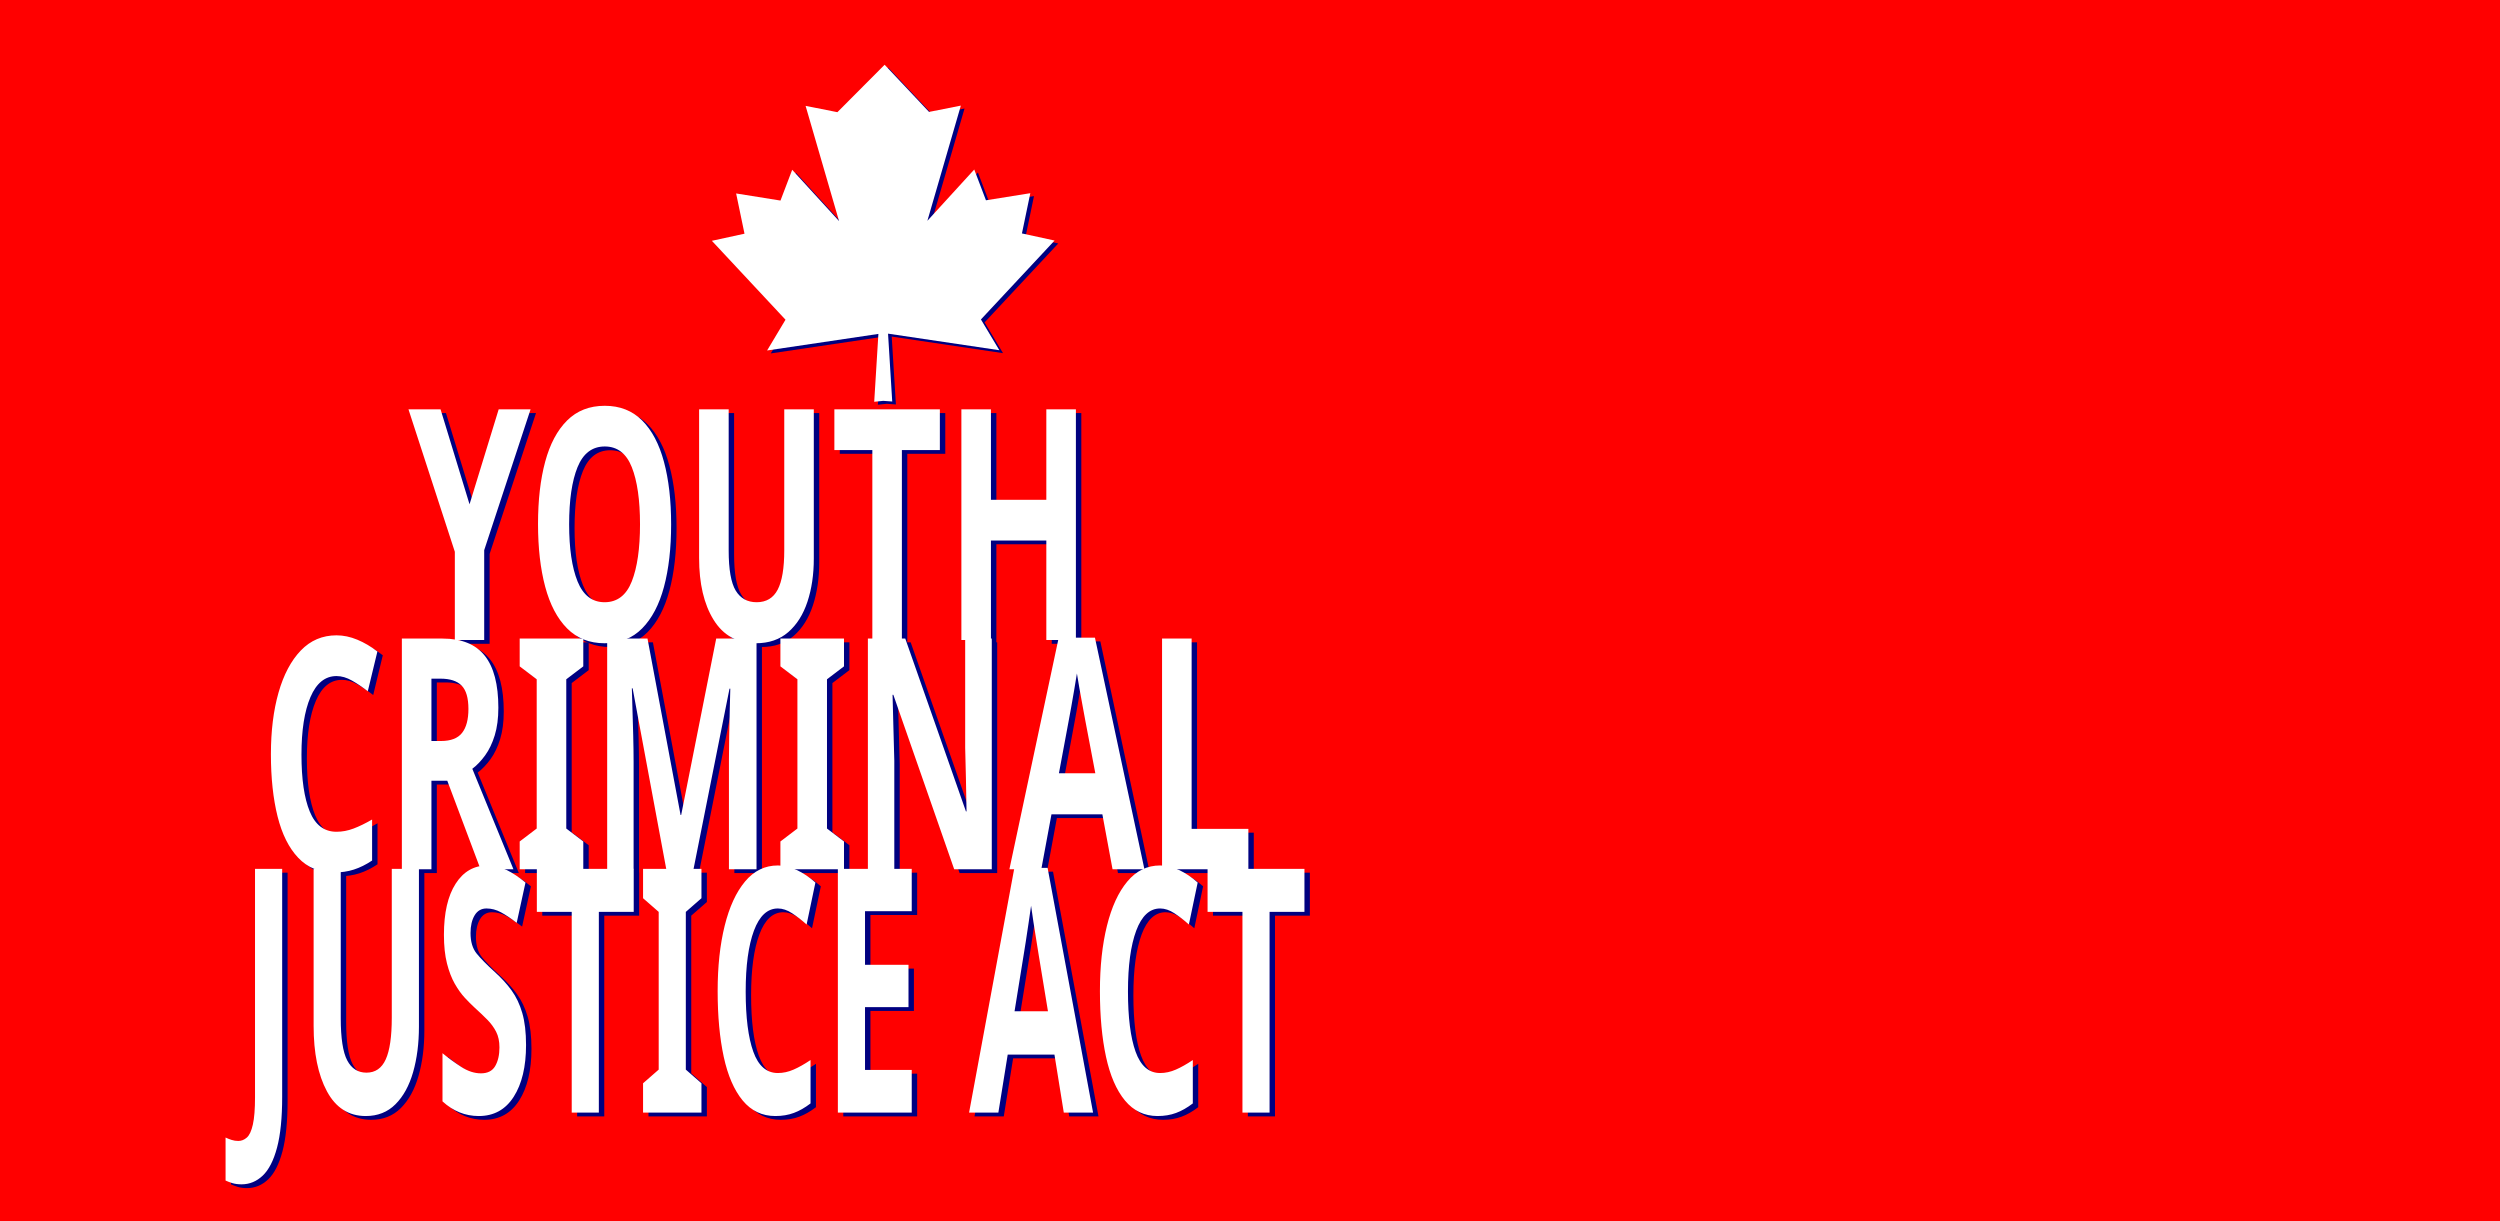
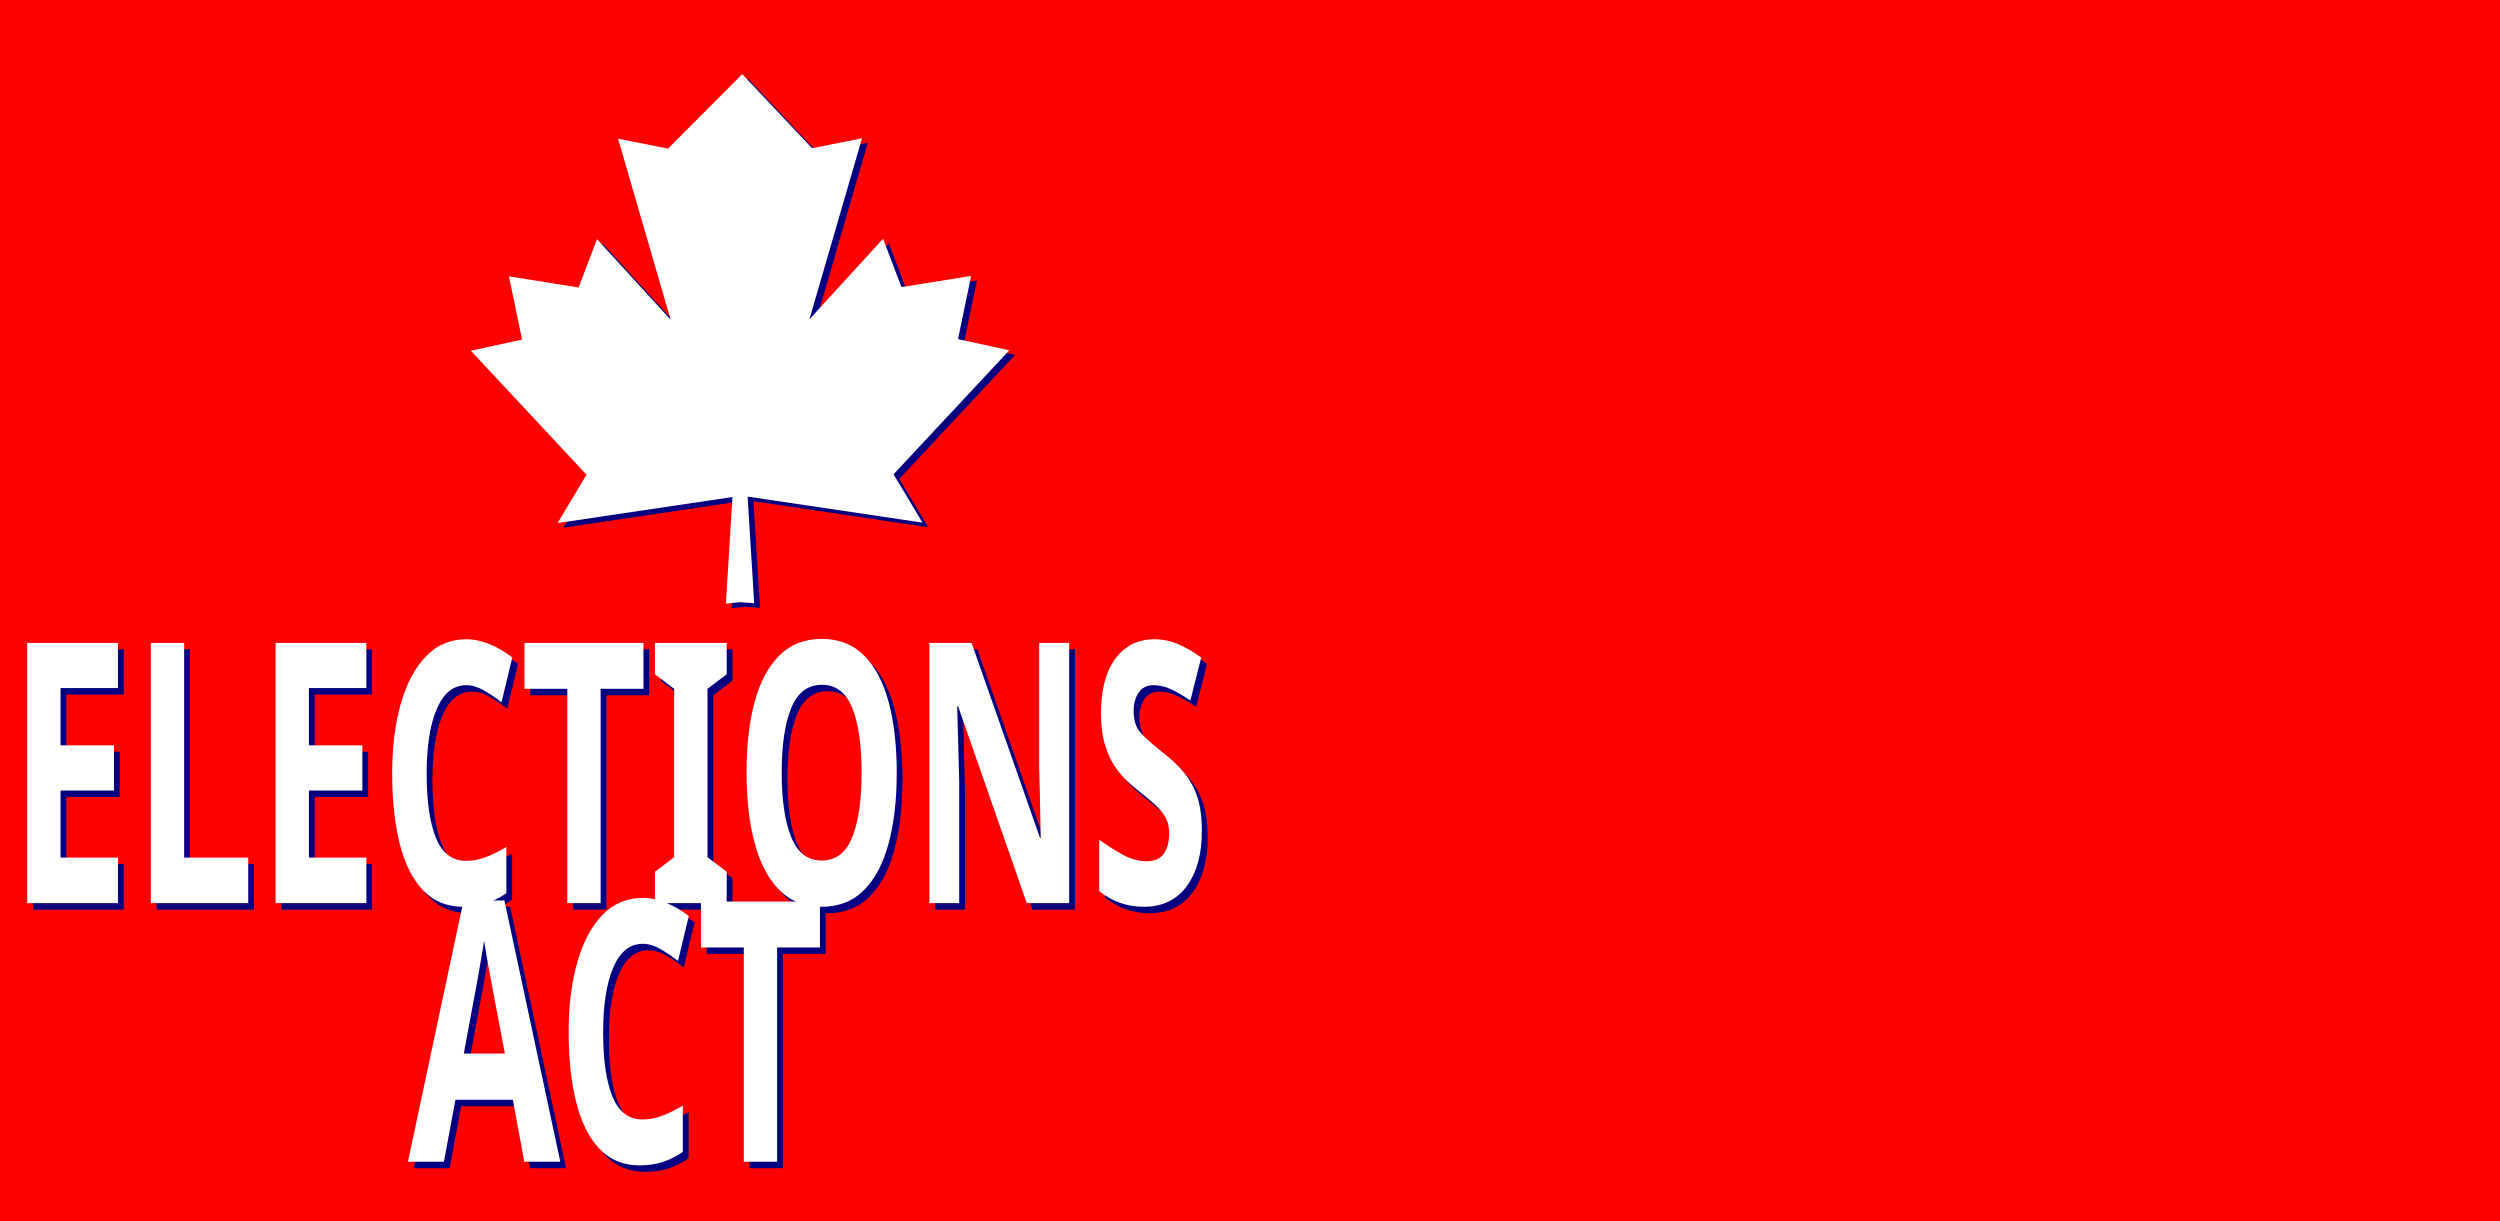
<svg xmlns="http://www.w3.org/2000/svg" width="1024" height="500" viewBox="0 0 1024 500" id="svg2" version="1.1">
  <defs id="defs4">
    <pattern y="0" x="0" height="6" width="6" patternUnits="userSpaceOnUse" id="EMFhbasepattern" />
    <pattern y="0" x="0" height="6" width="6" patternUnits="userSpaceOnUse" id="EMFhbasepattern-8" />
  </defs>
  <g id="layer2">
    <text xml:space="preserve" style="font-style:normal;font-variant:normal;font-weight:600;font-stretch:normal;font-size:116.007px;line-height:125%;font-family:'Adobe Hebrew';-inkscape-font-specification:'Adobe Hebrew, Semi-Bold';text-align:center;letter-spacing:0px;word-spacing:0px;writing-mode:lr-tb;text-anchor:middle;fill:#ffffff;fill-opacity:1;stroke:none;stroke-width:1px;stroke-linecap:butt;stroke-linejoin:miter;stroke-opacity:1" x="-291.542" y="1741.18" id="text5617-7-0-92-1-6-3" transform="scale(0.7475416,1.337718)">
      <tspan y="1741.18" x="-291.542" id="tspan4246-6">IMMIGRATION</tspan>
    </text>
    <rect style="fill:#ff0000;fill-opacity:1;stroke:none;stroke-width:2;stroke-miterlimit:4;stroke-dasharray:none;stroke-opacity:1" id="rect5600-6" width="1688.081" height="1385.021" x="-1358.326" y="1384.632" />
    <rect style="fill:#ff0000;fill-opacity:1;stroke:none;stroke-width:2;stroke-miterlimit:4;stroke-dasharray:none;stroke-opacity:1" id="rect5600" width="1033.464" height="502.164" x="-7.86" y="-0.885" />
  </g>
  <g id="layer1" transform="translate(0,-552.3622)">
    <path style="fill:#ff0000;fill-rule:evenodd;stroke:none;stroke-width:1px;stroke-linecap:butt;stroke-linejoin:miter;stroke-opacity:1" d="m -250.878,898.801 3.571,-61.429 -95,15 15.714,-27.857 -62.857,-71.429 27.857,-6.429 -7.143,-36.429 37.857,6.429 10,-27.857 40,46.429 -28.571,-104.286 27.143,5.714 40.317,-42.935 37.918,42.692 27.143,-5.714 -28.571,104.286 40,-46.429 10,27.857 37.857,-6.429 -7.143,36.429 27.857,6.429 -62.857,71.429 15.714,27.857 -95,-15 3.571,61.429 -7.689,-0.593 z" id="path3338" />
    <flowRoot xml:space="preserve" id="flowRoot5623" style="font-style:normal;font-weight:normal;font-size:40px;line-height:125%;font-family:sans-serif;letter-spacing:0px;word-spacing:0px;fill:#000000;fill-opacity:1;stroke:none;stroke-width:1px;stroke-linecap:butt;stroke-linejoin:miter;stroke-opacity:1">
      <flowRegion id="flowRegion5625">
        <rect id="rect5627" width="238.571" height="102.857" x="57.143" y="319.143" />
      </flowRegion>
      <flowPara id="flowPara5629" />
    </flowRoot>
    <rect style="fill:#0000ff;fill-opacity:1;stroke:none;stroke-width:2;stroke-miterlimit:4;stroke-dasharray:none;stroke-opacity:1" id="rect5631" width="800" height="600" x="-897.143" y="996.648" />
    <g transform="scale(0.7428881,1.346098)" style="font-style:normal;font-variant:normal;font-weight:bold;font-stretch:normal;font-size:180.094px;line-height:125%;font-family:'Adobe Arabic';-inkscape-font-specification:'Adobe Arabic, Bold';text-align:center;letter-spacing:0px;word-spacing:0px;writing-mode:lr-tb;text-anchor:middle;fill:#cccccc;fill-opacity:1;stroke:none;stroke-width:1px;stroke-linecap:butt;stroke-linejoin:miter;stroke-opacity:1" id="text5617" />
    <g transform="matrix(0.9211928,0,0,1.085549,232.132,855.99)" style="font-style:normal;font-variant:normal;font-weight:normal;font-stretch:normal;font-size:177.975px;line-height:125%;font-family:'Adobe Arabic';-inkscape-font-specification:'Adobe Arabic, Normal';text-align:start;letter-spacing:0px;word-spacing:0px;writing-mode:lr-tb;text-anchor:start;fill:#000080;fill-opacity:1;stroke:none;stroke-width:1px;stroke-linecap:butt;stroke-linejoin:miter;stroke-opacity:1" id="text5654">
      <path id="path5793" style="font-style:normal;font-variant:normal;font-weight:normal;font-stretch:normal;font-size:177.975px;line-height:125%;font-family:'Adobe Arabic';-inkscape-font-specification:'Adobe Arabic, Normal';text-align:start;writing-mode:lr-tb;text-anchor:start;fill:#000080" d="m 239.604,868.055 c -1.912,5.127 -4.345,9.559 -6.605,12.253 -2.955,3.302 -6.865,4.171 -16.338,4.171 -5.909,0 -10.776,0 -13.296,-1.477 -2.433,-1.564 -3.128,-4.432 -3.128,-10.428 l 0,-23.377 11.906,0 c 11.384,0 12.34,0.695 14.165,9.994 l 3.911,0 0,-24.941 -3.911,0 c -1.651,8.603 -2.52,9.646 -14.165,9.646 l -11.906,0 0,-28.504 c 0,-3.824 0.261,-4.171 4.519,-4.171 l 9.646,0 c 8.951,0 12.514,0.869 14.426,3.65 1.651,2.781 3.042,5.736 4.258,11.037 l 3.998,-0.521 c -0.521,-7.126 -1.043,-15.555 -1.217,-18.858 l -58.92,0 0,3.824 c 10.081,0.869 11.21,1.217 11.21,12.862 l 0,49.795 c 0,10.428 -1.13,11.645 -12.862,12.514 l 0,3.65 63.786,0 c 1.13,-4.084 3.65,-15.816 4.519,-20.596 l -3.997,-0.521 z m -159.987,-61.527 0,3.911 c 9.994,0.782 11.123,1.304 11.123,12.253 l 0,50.403 c 0,10.863 -1.13,11.645 -12.253,12.427 l 0,3.65 32.328,0 c 16.077,0 29.373,-3.302 39.367,-10.515 10.168,-7.474 16.338,-18.858 16.338,-33.892 0,-11.906 -4.693,-21.204 -11.123,-27.374 -8.082,-7.474 -20.77,-10.863 -37.368,-10.863 l -38.411,0 z m 23.29,13.557 c 0,-4.953 0.435,-6.518 1.651,-7.387 1.39,-0.869 4.606,-1.738 10.428,-1.738 9.299,0 17.12,1.912 23.116,5.909 9.559,5.996 14.686,16.772 14.686,29.894 0,19.987 -11.645,37.629 -35.891,37.629 -9.559,0 -13.991,-2.346 -13.991,-12.427 l 0,-51.881 z M 25.651,804.617 c -28.243,0 -45.537,21.03 -45.537,44.059 0,24.506 19.466,42.495 43.886,42.495 24.68,0 45.276,-16.946 45.276,-44.407 0,-25.462 -20.683,-42.148 -43.538,-42.148 l -0.087,0 z m -2.694,4.78 c 17.12,0 31.893,14.078 31.893,40.757 0,24.593 -13.383,36.238 -27.982,36.238 -18.684,0 -32.501,-17.641 -32.501,-41.018 0,-24.072 13.904,-35.977 28.504,-35.977 l 0.087,0 z m -56.486,56.486 c -6.865,13.122 -14.252,20.335 -27.722,20.335 -20.422,0 -35.108,-15.99 -35.108,-39.975 0,-18.945 11.819,-36.846 33.979,-36.846 14.165,0 22.855,5.562 26.418,19.64 l 3.911,-0.869 c -0.782,-7.213 -1.738,-12.688 -2.781,-19.901 -3.65,-0.608 -13.035,-3.65 -24.159,-3.65 -30.155,0 -51.794,17.554 -51.794,44.32 0,20.074 14.947,42.234 48.491,42.234 9.646,0 21.117,-2.781 24.941,-3.65 2.259,-4.084 5.822,-14.078 7.56,-20.161 l -3.737,-1.477 z M 320.169,760.135 c -2.127,8.287 -4.042,13.303 -6.028,16.683 -2.482,4.253 -6.382,5.343 -10.921,5.343 -3.333,0 -6.099,-0.109 -8.084,-1.199 -2.198,-1.418 -2.553,-4.144 -2.553,-11.668 l 0,-62.263 c 0,-13.63 0.993,-14.612 9.148,-15.702 l 0,-5.67 -32.55,0 0,5.67 c 8.226,1.09 9.361,2.072 9.361,15.702 l 0,60.737 c 0,13.848 -1.135,14.721 -10.566,15.92 l 0,5.67 51.981,0 c 0.78,-4.471 3.049,-20.5 3.9,-27.479 l -3.688,-1.745 z m -56.874,29.223 0,-5.67 c -6.808,-1.309 -8.226,-3.489 -11.772,-17.556 -6.95,-27.261 -13.545,-55.066 -20.353,-82.872 l -5.46,2.072 -21.771,81.346 c -3.617,13.739 -4.751,15.702 -11.985,17.011 l -0.142,5.67 23.757,0 0,-5.67 c -7.73,-1.527 -7.943,-3.816 -6.382,-11.122 1.206,-6.434 2.695,-12.322 3.9,-17.556 l 20.566,0 c 1.773,6.87 3.404,13.739 4.468,18.428 1.56,6.761 1.135,8.614 -5.177,10.25 l 0,5.67 30.352,0 z m -31.628,-42.854 -16.736,0 c 2.695,-11.34 5.531,-22.899 8.51,-34.348 l 0.284,0 7.943,34.348 z m -39.004,-60.846 -25.813,0 0,5.67 c 7.801,0.654 9.999,3.489 10.495,10.686 0.213,4.58 0.851,11.886 0.851,26.061 l 0,27.915 -0.284,0 -41.627,-70.332 -19.644,0 0,5.67 c 4.397,0.654 6.808,1.745 8.794,5.561 2.057,3.816 2.269,6.652 2.269,17.011 l 0,33.258 c 0,14.066 -0.638,20.718 -1.064,26.17 -0.425,6.979 -2.978,9.487 -8.794,10.359 l 0,5.67 25.955,0 0,-5.67 c -7.872,-0.654 -9.715,-3.707 -10.212,-11.013 -0.355,-4.798 -0.851,-11.449 -0.851,-25.516 l 0.071,-36.093 0.213,0 45.244,80.037 4.964,0 0,-63.027 c 0,-14.176 0.638,-21.481 1.064,-26.388 0.496,-7.742 2.766,-9.814 8.368,-10.359 l 0,-5.67 z m -82.12,103.699 0,-5.67 c -7.943,-1.199 -8.864,-2.072 -8.864,-15.811 l 0,-60.846 c 0,-13.63 0.922,-14.612 8.864,-15.702 l 0,-5.67 -31.912,0 0,5.67 c 7.943,1.09 9.006,2.072 9.006,15.702 l 0,60.846 c 0,13.739 -1.064,14.612 -9.006,15.811 l 0,5.67 31.912,0 z m -38.933,0 0,-5.67 c -8.51,-1.309 -8.864,-2.726 -9.077,-17.556 l -1.064,-58.556 c -0.213,-13.521 0.213,-14.939 8.794,-16.247 l 0,-5.67 -21.204,0 -21.275,70.223 -20.849,-70.223 -21.913,0 0,5.67 c 9.219,1.309 9.999,3.707 9.077,21.918 l -1.631,30.532 c -0.851,17.338 -1.631,25.407 -2.269,30.532 -0.709,5.561 -2.766,8.505 -8.794,9.378 l 0,5.67 25.742,0 0,-5.67 c -7.162,-0.981 -9.077,-2.399 -9.645,-9.378 -0.355,-5.125 -0.496,-12.54 -0.071,-25.734 l 1.418,-41.763 0.425,0 21.984,81.564 2.837,0 23.828,-82.872 0.567,0 0.142,60.628 c 0.142,14.83 -0.496,16.247 -8.439,17.556 l 0,5.67 31.416,0 z m -96.374,0 0,-5.67 c -7.943,-1.199 -8.864,-2.072 -8.864,-15.811 l 0,-60.846 c 0,-13.63 0.922,-14.612 8.864,-15.702 l 0,-5.67 -31.912,0 0,5.67 c 7.943,1.09 9.006,2.072 9.006,15.702 l 0,60.846 c 0,13.739 -1.064,14.612 -9.006,15.811 l 0,5.67 31.912,0 z m -36.096,-3.926 c -2.482,-1.309 -4.113,-2.944 -6.311,-6.543 -2.057,-3.38 -4.397,-8.614 -8.155,-17.447 -3.191,-7.306 -7.092,-17.883 -8.652,-22.572 7.021,-4.144 13.19,-11.777 13.19,-25.952 0,-9.814 -2.908,-16.902 -7.021,-21.263 -4.326,-4.471 -9.715,-5.997 -19.289,-5.997 l -29.43,0 0,5.67 c 7.73,0.981 8.794,2.835 8.794,15.593 l 0,60.955 c 0,13.085 -1.347,14.503 -9.219,15.811 l 0,5.67 31.983,0 0,-5.67 c -8.013,-1.309 -9.077,-2.726 -9.077,-15.811 l 0,-23.008 2.057,0 c 3.404,0 5.39,1.963 7.162,6.652 3.12,8.505 5.886,17.011 8.652,23.553 4.255,10.032 8.368,14.612 21.842,15.593 1.206,0 2.34,0.109 2.837,0.109 l 0.638,-5.343 z m -43.188,-46.888 0,-38.928 c 0,-3.162 0.213,-4.907 0.922,-5.888 0.78,-0.981 2.198,-1.745 4.964,-1.745 6.028,0 12.552,6.215 12.552,23.226 0,8.069 -1.489,14.285 -5.106,19.082 -2.34,3.162 -6.099,4.253 -10.708,4.253 l -2.624,0 z m -32.267,20.5 c -5.531,16.683 -12.339,25.08 -21.487,25.08 -15.034,0 -25.884,-19.191 -25.884,-48.633 0,-23.335 8.581,-45.035 24.679,-45.035 8.439,0 17.232,5.561 20.566,24.862 l 3.9,-0.981 c -0.638,-10.577 -1.56,-17.883 -2.482,-26.606 -2.766,-0.981 -10.921,-4.471 -19.927,-4.471 -25.742,0 -42.833,22.572 -42.833,55.394 0,25.407 12.268,53.213 40.847,53.213 7.233,0 17.516,-3.489 20.282,-4.362 1.773,-5.452 4.61,-17.992 6.099,-25.952 l -3.759,-2.508 z m 186.639,-90.064 2.911,-40.954 -77.442,10 12.81,-18.572 -51.24,-47.621 22.708,-4.286 -5.823,-24.287 30.86,4.286 8.152,-18.572 32.607,30.953 -23.291,-69.526 22.126,3.81 32.865,-28.625 30.909,28.462 22.126,-3.81 -23.291,69.526 32.607,-30.953 8.152,18.572 30.86,-4.286 -5.823,24.287 22.708,4.286 -51.24,47.621 12.81,18.572 -77.442,-10 2.911,40.954 -6.267,-0.395 z" />
    </g>
    <text xml:space="preserve" style="font-style:normal;font-variant:normal;font-weight:600;font-stretch:normal;font-size:116.008px;line-height:125%;font-family:'Adobe Hebrew';-inkscape-font-specification:'Adobe Hebrew, Semi-Bold';text-align:center;letter-spacing:0px;word-spacing:0px;writing-mode:lr-tb;text-anchor:middle;fill:#ffffff;fill-opacity:1;stroke:none;stroke-width:1px;stroke-linecap:butt;stroke-linejoin:miter;stroke-opacity:1" x="-454.325" y="853.064" id="text5617-7" transform="scale(0.7475416,1.337718)">
      <tspan id="tspan5619-9" x="-454.325" y="853.064" style="font-style:normal;font-variant:normal;font-weight:600;font-stretch:normal;font-size:116.008px;line-height:125%;font-family:'Adobe Hebrew';-inkscape-font-specification:'Adobe Hebrew, Semi-Bold';text-align:center;writing-mode:lr-tb;text-anchor:middle;fill:#ffffff">CRIMINAL</tspan>
      <tspan x="-454.325" y="998.073" style="font-style:normal;font-variant:normal;font-weight:600;font-stretch:normal;font-size:116.008px;line-height:125%;font-family:'Adobe Hebrew';-inkscape-font-specification:'Adobe Hebrew, Semi-Bold';text-align:center;writing-mode:lr-tb;text-anchor:middle;fill:#ffffff" id="tspan5621-0" />
    </text>
    <text xml:space="preserve" style="font-style:normal;font-variant:normal;font-weight:normal;font-stretch:normal;font-size:114.492px;line-height:125%;font-family:'Adobe Hebrew';-inkscape-font-specification:'Adobe Hebrew, Normal';text-align:start;letter-spacing:0px;word-spacing:0px;writing-mode:lr-tb;text-anchor:start;fill:#000000;fill-opacity:1;stroke:none;stroke-width:1px;stroke-linecap:butt;stroke-linejoin:miter;stroke-opacity:1" x="-603.011" y="975.775" id="text5654-2" transform="scale(0.7761947,1.288336)">
      <tspan id="tspan5656-7" x="-603.011" y="975.775" style="font-style:normal;font-variant:normal;font-weight:600;font-stretch:normal;font-size:114.492px;line-height:125%;font-family:'Adobe Hebrew';-inkscape-font-specification:'Adobe Hebrew, Semi-Bold';text-align:start;writing-mode:lr-tb;text-anchor:start;fill:#ffffff">CODE</tspan>
    </text>
    <g transform="scale(0.7428881,1.346098)" style="font-style:normal;font-variant:normal;font-weight:bold;font-stretch:normal;font-size:180.094px;line-height:125%;font-family:'Adobe Arabic';-inkscape-font-specification:'Adobe Arabic, Bold';text-align:center;letter-spacing:0px;word-spacing:0px;writing-mode:lr-tb;text-anchor:middle;fill:#ffffff;fill-opacity:1;stroke:none;stroke-width:1px;stroke-linecap:butt;stroke-linejoin:miter;stroke-opacity:1" id="text5617-3" />
    <path style="font-style:normal;font-variant:normal;font-weight:normal;font-stretch:normal;font-size:177.975px;line-height:125%;font-family:'Adobe Arabic';-inkscape-font-specification:'Adobe Arabic, Normal';text-align:start;letter-spacing:0px;word-spacing:0px;writing-mode:lr-tb;text-anchor:start;fill:#ffffff;fill-opacity:1;stroke:none;stroke-width:1px;stroke-linecap:butt;stroke-linejoin:miter;stroke-opacity:1" d="m -182.205,1499.089 c -1.761,5.566 -4.003,10.377 -6.084,13.301 -2.722,3.585 -6.324,4.528 -15.05,4.528 -5.444,0 -9.927,0 -12.248,-1.604 -2.241,-1.698 -2.882,-4.811 -2.882,-11.32 l 0,-25.377 10.967,0 c 10.487,0 11.368,0.755 13.049,10.849 l 3.602,0 0,-27.075 -3.602,0 c -1.521,9.339 -2.322,10.471 -13.049,10.471 l -10.967,0 0,-30.942 c 0,-4.151 0.24,-4.528 4.163,-4.528 l 8.886,0 c 8.246,0 11.528,0.943 13.289,3.962 1.521,3.019 2.802,6.226 3.923,11.981 l 3.682,-0.566 c -0.48,-7.736 -0.961,-16.886 -1.121,-20.471 l -54.276,0 0,4.151 c 9.286,0.943 10.327,1.321 10.327,13.962 l 0,54.055 c 0,11.32 -1.041,12.641 -11.848,13.585 l 0,3.962 58.759,0 c 1.041,-4.434 3.362,-17.169 4.163,-22.358 l -3.682,-0.566 z" id="path4182" />
    <path style="font-style:normal;font-variant:normal;font-weight:normal;font-stretch:normal;font-size:177.975px;line-height:125%;font-family:'Adobe Arabic';-inkscape-font-specification:'Adobe Arabic, Normal';text-align:start;letter-spacing:0px;word-spacing:0px;writing-mode:lr-tb;text-anchor:start;fill:#ffffff;fill-opacity:1;stroke:none;stroke-width:1px;stroke-linecap:butt;stroke-linejoin:miter;stroke-opacity:1" d="m -329.584,1432.299 0,4.245 c 9.206,0.849 10.247,1.415 10.247,13.302 l 0,54.715 c 0,11.792 -1.041,12.641 -11.288,13.49 l 0,3.962 29.78,0 c 14.81,0 27.058,-3.585 36.264,-11.415 9.366,-8.113 15.05,-20.471 15.05,-36.791 0,-12.924 -4.323,-23.018 -10.247,-29.716 -7.445,-8.113 -19.133,-11.792 -34.423,-11.792 l -35.384,0 z" id="path4180" />
    <path style="font-style:normal;font-variant:normal;font-weight:normal;font-stretch:normal;font-size:177.975px;line-height:125%;font-family:'Adobe Arabic';-inkscape-font-specification:'Adobe Arabic, Normal';text-align:start;letter-spacing:0px;word-spacing:0px;writing-mode:lr-tb;text-anchor:start;fill:#ffffff;fill-opacity:1;stroke:none;stroke-width:1px;stroke-linecap:butt;stroke-linejoin:miter;stroke-opacity:1" d="m -308.129,1447.015 c 0,-5.377 0.4,-7.075 1.521,-8.019 1.281,-0.943 4.243,-1.887 9.606,-1.887 8.566,0 15.771,2.075 21.294,6.415 8.806,6.509 13.529,18.207 13.529,32.452 0,21.697 -10.727,40.848 -33.062,40.848 -8.806,0 -12.889,-2.547 -12.889,-13.49 l 0,-56.319 z" id="path4178" />
    <path style="font-style:normal;font-variant:normal;font-weight:normal;font-stretch:normal;font-size:177.975px;line-height:125%;font-family:'Adobe Arabic';-inkscape-font-specification:'Adobe Arabic, Normal';text-align:start;letter-spacing:0px;word-spacing:0px;writing-mode:lr-tb;text-anchor:start;fill:#ffffff;fill-opacity:1;stroke:none;stroke-width:1px;stroke-linecap:butt;stroke-linejoin:miter;stroke-opacity:1" d="m -379.297,1430.223 c -26.017,0 -41.948,22.829 -41.948,47.829 0,26.603 17.932,46.13 40.427,46.13 22.735,0 41.708,-18.396 41.708,-48.206 0,-27.641 -19.053,-45.753 -40.107,-45.753 l -0.08,0 z" id="path4176" />
    <path style="font-style:normal;font-variant:normal;font-weight:normal;font-stretch:normal;font-size:177.975px;line-height:125%;font-family:'Adobe Arabic';-inkscape-font-specification:'Adobe Arabic, Normal';text-align:start;letter-spacing:0px;word-spacing:0px;writing-mode:lr-tb;text-anchor:start;fill:#ffffff;fill-opacity:1;stroke:none;stroke-width:1px;stroke-linecap:butt;stroke-linejoin:miter;stroke-opacity:1" d="m -381.779,1435.412 c 15.771,0 29.38,15.283 29.38,44.244 0,26.697 -12.328,39.338 -25.777,39.338 -17.212,0 -29.94,-19.15 -29.94,-44.527 0,-26.131 12.809,-39.055 26.258,-39.055 l 0.08,0 z" id="path4174" />
    <path style="font-style:normal;font-variant:normal;font-weight:normal;font-stretch:normal;font-size:177.975px;line-height:125%;font-family:'Adobe Arabic';-inkscape-font-specification:'Adobe Arabic, Normal';text-align:start;letter-spacing:0px;word-spacing:0px;writing-mode:lr-tb;text-anchor:start;fill:#ffffff;fill-opacity:1;stroke:none;stroke-width:1px;stroke-linecap:butt;stroke-linejoin:miter;stroke-opacity:1" d="m -433.813,1496.73 c -6.324,14.245 -13.129,22.075 -25.537,22.075 -18.813,0 -32.342,-17.358 -32.342,-43.395 0,-20.565 10.887,-39.999 31.301,-39.999 13.049,0 21.054,6.037 24.336,21.32 l 3.602,-0.943 c -0.72,-7.83 -1.601,-13.773 -2.562,-21.603 -3.362,-0.66 -12.008,-3.962 -22.255,-3.962 -27.779,0 -47.712,19.056 -47.712,48.112 0,21.792 13.769,45.847 44.67,45.847 8.886,0 19.453,-3.019 22.975,-3.962 2.081,-4.434 5.364,-15.283 6.965,-21.886 l -3.442,-1.604 z" id="path4172" />
    <path style="font-style:normal;font-variant:normal;font-weight:normal;font-stretch:normal;font-size:177.975px;line-height:125%;font-family:'Adobe Arabic';-inkscape-font-specification:'Adobe Arabic, Normal';text-align:start;letter-spacing:0px;word-spacing:0px;writing-mode:lr-tb;text-anchor:start;fill:#ffffff;fill-opacity:1;stroke:none;stroke-width:1px;stroke-linecap:butt;stroke-linejoin:miter;stroke-opacity:1" d="m -107.989,1381.936 c -1.96,8.996 -3.724,14.441 -5.553,18.111 -2.286,4.616 -5.879,5.8 -10.06,5.8 -3.07,0 -5.618,-0.118 -7.447,-1.302 -2.025,-1.539 -2.352,-4.498 -2.352,-12.666 l 0,-67.59 c 0,-14.796 0.915,-15.862 8.427,-17.045 l 0,-6.155 -29.985,0 0,6.155 c 7.578,1.184 8.623,2.249 8.623,17.045 l 0,65.933 c 0,15.033 -1.045,15.98 -9.734,17.282 l 0,6.155 47.885,0 c 0.719,-4.853 2.809,-22.254 3.593,-29.829 l -3.397,-1.894 z" id="path4170" />
    <path style="font-style:normal;font-variant:normal;font-weight:normal;font-stretch:normal;font-size:177.975px;line-height:125%;font-family:'Adobe Arabic';-inkscape-font-specification:'Adobe Arabic, Normal';text-align:start;letter-spacing:0px;word-spacing:0px;writing-mode:lr-tb;text-anchor:start;fill:#ffffff;fill-opacity:1;stroke:none;stroke-width:1px;stroke-linecap:butt;stroke-linejoin:miter;stroke-opacity:1" d="m -160.381,1413.659 0,-6.155 c -6.271,-1.42 -7.578,-3.788 -10.844,-19.058 -6.402,-29.593 -12.477,-59.777 -18.749,-89.962 l -5.03,2.249 -20.055,88.305 c -3.332,14.915 -4.377,17.045 -11.04,18.466 l -0.131,6.155 21.884,0 0,-6.155 c -7.121,-1.657 -7.317,-4.143 -5.879,-12.074 1.111,-6.984 2.482,-13.376 3.593,-19.058 l 18.945,0 c 1.633,7.457 3.136,14.915 4.116,20.005 1.437,7.339 1.045,9.351 -4.769,11.127 l 0,6.155 27.96,0 z" id="path4168" />
    <path style="font-style:normal;font-variant:normal;font-weight:normal;font-stretch:normal;font-size:177.975px;line-height:125%;font-family:'Adobe Arabic';-inkscape-font-specification:'Adobe Arabic, Normal';text-align:start;letter-spacing:0px;word-spacing:0px;writing-mode:lr-tb;text-anchor:start;fill:#ffffff;fill-opacity:1;stroke:none;stroke-width:1px;stroke-linecap:butt;stroke-linejoin:miter;stroke-opacity:1" d="m -189.517,1367.139 -15.417,0 c 2.482,-12.31 5.096,-24.858 7.839,-37.287 l 0.261,0 7.317,37.287 z" id="path4166" />
    <path style="font-style:normal;font-variant:normal;font-weight:normal;font-stretch:normal;font-size:177.975px;line-height:125%;font-family:'Adobe Arabic';-inkscape-font-specification:'Adobe Arabic, Normal';text-align:start;letter-spacing:0px;word-spacing:0px;writing-mode:lr-tb;text-anchor:start;fill:#ffffff;fill-opacity:1;stroke:none;stroke-width:1px;stroke-linecap:butt;stroke-linejoin:miter;stroke-opacity:1" d="m -225.447,1301.088 -23.779,0 0,6.155 c 7.186,0.71 9.211,3.788 9.668,11.6 0.196,4.972 0.784,12.902 0.784,28.291 l 0,30.303 -0.261,0 -38.347,-76.349 -18.096,0 0,6.155 c 4.05,0.71 6.271,1.894 8.101,6.037 1.894,4.143 2.09,7.221 2.09,18.466 l 0,36.103 c 0,15.27 -0.588,22.49 -0.98,28.409 -0.392,7.576 -2.744,10.298 -8.101,11.245 l 0,6.155 23.91,0 0,-6.155 c -7.251,-0.71 -8.95,-4.025 -9.407,-11.955 -0.327,-5.208 -0.784,-12.429 -0.784,-27.699 l 0.065,-39.181 0.196,0 41.679,86.884 4.573,0 0,-68.418 c 0,-15.388 0.588,-23.319 0.98,-28.646 0.457,-8.404 2.548,-10.653 7.709,-11.245 l 0,-6.155 z" id="path4164" />
    <path style="font-style:normal;font-variant:normal;font-weight:normal;font-stretch:normal;font-size:177.975px;line-height:125%;font-family:'Adobe Arabic';-inkscape-font-specification:'Adobe Arabic, Normal';text-align:start;letter-spacing:0px;word-spacing:0px;writing-mode:lr-tb;text-anchor:start;fill:#ffffff;fill-opacity:1;stroke:none;stroke-width:1px;stroke-linecap:butt;stroke-linejoin:miter;stroke-opacity:1" d="m -301.095,1413.659 0,-6.155 c -7.317,-1.302 -8.166,-2.249 -8.166,-17.164 l 0,-66.051 c 0,-14.796 0.849,-15.862 8.166,-17.045 l 0,-6.155 -29.397,0 0,6.155 c 7.317,1.184 8.297,2.249 8.297,17.045 l 0,66.051 c 0,14.915 -0.98,15.862 -8.297,17.164 l 0,6.155 29.397,0 z" id="path4162" />
    <path style="font-style:normal;font-variant:normal;font-weight:normal;font-stretch:normal;font-size:177.975px;line-height:125%;font-family:'Adobe Arabic';-inkscape-font-specification:'Adobe Arabic, Normal';text-align:start;letter-spacing:0px;word-spacing:0px;writing-mode:lr-tb;text-anchor:start;fill:#ffffff;fill-opacity:1;stroke:none;stroke-width:1px;stroke-linecap:butt;stroke-linejoin:miter;stroke-opacity:1" d="m -336.959,1413.659 0,-6.155 c -7.839,-1.42 -8.166,-2.959 -8.362,-19.058 l -0.98,-63.565 c -0.196,-14.678 0.196,-16.217 8.101,-17.637 l 0,-6.155 -19.533,0 -19.598,76.231 -19.206,-76.231 -20.186,0 0,6.155 c 8.492,1.42 9.211,4.025 8.362,23.793 l -1.503,33.144 c -0.784,18.821 -1.503,27.58 -2.09,33.144 -0.653,6.037 -2.548,9.233 -8.101,10.18 l 0,6.155 23.714,0 0,-6.155 c -6.598,-1.065 -8.362,-2.604 -8.884,-10.18 -0.327,-5.563 -0.457,-13.613 -0.065,-27.936 l 1.307,-45.336 0.392,0 20.251,88.541 2.613,0 21.95,-89.962 0.523,0 0.131,65.814 c 0.131,16.098 -0.457,17.637 -7.774,19.058 l 0,6.155 28.94,0 z" id="path4160" />
    <path style="font-style:normal;font-variant:normal;font-weight:normal;font-stretch:normal;font-size:177.975px;line-height:125%;font-family:'Adobe Arabic';-inkscape-font-specification:'Adobe Arabic, Normal';text-align:start;letter-spacing:0px;word-spacing:0px;writing-mode:lr-tb;text-anchor:start;fill:#ffffff;fill-opacity:1;stroke:none;stroke-width:1px;stroke-linecap:butt;stroke-linejoin:miter;stroke-opacity:1" d="m -425.739,1413.659 0,-6.155 c -7.317,-1.302 -8.166,-2.249 -8.166,-17.164 l 0,-66.051 c 0,-14.796 0.849,-15.862 8.166,-17.045 l 0,-6.155 -29.397,0 0,6.155 c 7.317,1.184 8.296,2.249 8.296,17.045 l 0,66.051 c 0,14.915 -0.98,15.862 -8.296,17.164 l 0,6.155 29.397,0 z" id="path4158" />
    <path style="font-style:normal;font-variant:normal;font-weight:normal;font-stretch:normal;font-size:177.975px;line-height:125%;font-family:'Adobe Arabic';-inkscape-font-specification:'Adobe Arabic, Normal';text-align:start;letter-spacing:0px;word-spacing:0px;writing-mode:lr-tb;text-anchor:start;fill:#ffffff;fill-opacity:1;stroke:none;stroke-width:1px;stroke-linecap:butt;stroke-linejoin:miter;stroke-opacity:1" d="m -458.99,1409.398 c -2.286,-1.421 -3.789,-3.196 -5.814,-7.102 -1.894,-3.67 -4.05,-9.351 -7.513,-18.939 -2.94,-7.931 -6.533,-19.413 -7.97,-24.503 6.467,-4.498 12.151,-12.784 12.151,-28.172 0,-10.653 -2.678,-18.348 -6.467,-23.082 -3.985,-4.853 -8.95,-6.51 -17.769,-6.51 l -27.111,0 0,6.155 c 7.121,1.065 8.101,3.078 8.101,16.927 l 0,66.169 c 0,14.204 -1.241,15.743 -8.492,17.164 l 0,6.155 29.462,0 0,-6.155 c -7.382,-1.42 -8.362,-2.959 -8.362,-17.164 l 0,-24.976 1.894,0 c 3.136,0 4.965,2.131 6.598,7.221 2.874,9.233 5.422,18.466 7.97,25.568 3.92,10.89 7.709,15.862 20.121,16.927 1.111,0 2.156,0.118 2.613,0.118 l 0.588,-5.8 z" id="path4156" />
    <path style="font-style:normal;font-variant:normal;font-weight:normal;font-stretch:normal;font-size:177.975px;line-height:125%;font-family:'Adobe Arabic';-inkscape-font-specification:'Adobe Arabic, Normal';text-align:start;letter-spacing:0px;word-spacing:0px;writing-mode:lr-tb;text-anchor:start;fill:#ffffff;fill-opacity:1;stroke:none;stroke-width:1px;stroke-linecap:butt;stroke-linejoin:miter;stroke-opacity:1" d="m -498.774,1358.498 0,-42.258 c 0,-3.433 0.196,-5.327 0.849,-6.392 0.719,-1.065 2.025,-1.894 4.573,-1.894 5.553,0 11.563,6.747 11.563,25.213 0,8.759 -1.372,15.507 -4.704,20.715 -2.156,3.433 -5.618,4.617 -9.864,4.617 l -2.417,0 z" id="path4154" />
    <path style="font-style:normal;font-variant:normal;font-weight:normal;font-stretch:normal;font-size:177.975px;line-height:125%;font-family:'Adobe Arabic';-inkscape-font-specification:'Adobe Arabic, Normal';text-align:start;letter-spacing:0px;word-spacing:0px;writing-mode:lr-tb;text-anchor:start;fill:#ffffff;fill-opacity:1;stroke:none;stroke-width:1px;stroke-linecap:butt;stroke-linejoin:miter;stroke-opacity:1" d="m -528.498,1380.752 c -5.095,18.111 -11.367,27.225 -19.794,27.225 -13.849,0 -23.844,-20.833 -23.844,-52.793 0,-25.331 7.905,-48.887 22.734,-48.887 7.774,0 15.874,6.037 18.945,26.989 l 3.593,-1.065 c -0.588,-11.482 -1.437,-19.413 -2.286,-28.883 -2.548,-1.065 -10.06,-4.853 -18.357,-4.853 -23.714,0 -39.457,24.503 -39.457,60.132 0,27.581 11.302,57.765 37.628,57.765 6.663,0 16.136,-3.788 18.683,-4.735 1.633,-5.918 4.246,-19.531 5.618,-28.172 l -3.462,-2.723 z" id="path4152" />
    <path style="font-style:normal;font-variant:normal;font-weight:normal;font-stretch:normal;font-size:177.975px;line-height:125%;font-family:'Adobe Arabic';-inkscape-font-specification:'Adobe Arabic, Normal';text-align:start;letter-spacing:0px;word-spacing:0px;writing-mode:lr-tb;text-anchor:start;fill:#000080;fill-opacity:1;stroke:none;stroke-width:1px;stroke-linecap:butt;stroke-linejoin:miter;stroke-opacity:1" d="m -709.608,1331.279 2.682,-44.457 -71.339,10.856 11.8,-20.161 -47.202,-51.695 20.919,-4.652 -5.364,-26.364 28.428,4.652 7.509,-20.161 30.037,33.602 -21.455,-75.474 20.382,4.136 30.275,-31.073 28.474,30.897 20.382,-4.136 -21.455,75.474 30.037,-33.602 7.509,20.161 28.428,-4.652 -5.364,26.364 20.919,4.652 -47.201,51.695 11.8,20.161 -71.339,-10.856 2.682,44.457 -5.774,-0.429 z" id="path5749-2" />
    <path style="font-style:normal;font-variant:normal;font-weight:normal;font-stretch:normal;font-size:177.975px;line-height:125%;font-family:'Adobe Arabic';-inkscape-font-specification:'Adobe Arabic, Normal';text-align:start;letter-spacing:0px;word-spacing:0px;writing-mode:lr-tb;text-anchor:start;fill:#ffffff;fill-opacity:1;stroke:none;stroke-width:1px;stroke-linecap:butt;stroke-linejoin:miter;stroke-opacity:1" d="m -714.389,1326.212 2.682,-44.457 -71.339,10.856 11.8,-20.161 -47.202,-51.695 20.919,-4.652 -5.364,-26.364 28.428,4.652 7.509,-20.161 30.037,33.602 -21.455,-75.474 20.382,4.136 30.275,-31.073 28.474,30.897 20.382,-4.136 -21.455,75.474 30.037,-33.602 7.509,20.161 28.428,-4.652 -5.364,26.364 20.919,4.652 -47.201,51.695 11.8,20.161 -71.339,-10.856 2.682,44.457 -5.774,-0.429 z" id="path5749-0-1" />
    <text xml:space="preserve" style="font-style:normal;font-variant:normal;font-weight:600;font-stretch:normal;font-size:116.007px;line-height:125%;font-family:'Adobe Hebrew';-inkscape-font-specification:'Adobe Hebrew, Semi-Bold';text-align:center;letter-spacing:0px;word-spacing:0px;writing-mode:lr-tb;text-anchor:middle;fill:#000080;fill-opacity:1;stroke:none;stroke-width:1px;stroke-linecap:butt;stroke-linejoin:miter;stroke-opacity:1" x="-1137.118" y="1628.542" id="text5617-7-0-1" transform="scale(0.7475416,1.337718)">
      <tspan id="tspan4220-5" x="-1137.118" y="1628.542">EVIDENCE</tspan>
    </text>
    <text xml:space="preserve" style="font-style:normal;font-variant:normal;font-weight:600;font-stretch:normal;font-size:116.007px;line-height:125%;font-family:'Adobe Hebrew';-inkscape-font-specification:'Adobe Hebrew, Semi-Bold';text-align:center;letter-spacing:0px;word-spacing:0px;writing-mode:lr-tb;text-anchor:middle;fill:#000080;fill-opacity:1;stroke:none;stroke-width:1px;stroke-linecap:butt;stroke-linejoin:miter;stroke-opacity:1" x="-1130.306" y="1714.626" id="text5617-7-0-9-7" transform="scale(0.7475416,1.337718)">
      <tspan y="1714.626" x="-1130.306" id="tspan4240-8">ACT</tspan>
    </text>
    <text xml:space="preserve" style="font-style:normal;font-variant:normal;font-weight:600;font-stretch:normal;font-size:116.007px;line-height:125%;font-family:'Adobe Hebrew';-inkscape-font-specification:'Adobe Hebrew, Semi-Bold';text-align:center;letter-spacing:0px;word-spacing:0px;writing-mode:lr-tb;text-anchor:middle;fill:#ffffff;fill-opacity:1;stroke:none;stroke-width:1px;stroke-linecap:butt;stroke-linejoin:miter;stroke-opacity:1" x="-1134.596" y="1627.004" id="text5617-7-0-92-1" transform="scale(0.7475416,1.337718)">
      <tspan id="tspan4220-2-2" x="-1134.596" y="1627.004">EVIDENCE</tspan>
    </text>
    <text xml:space="preserve" style="font-style:normal;font-variant:normal;font-weight:600;font-stretch:normal;font-size:116.007px;line-height:125%;font-family:'Adobe Hebrew';-inkscape-font-specification:'Adobe Hebrew, Semi-Bold';text-align:center;letter-spacing:0px;word-spacing:0px;writing-mode:lr-tb;text-anchor:middle;fill:#ffffff;fill-opacity:1;stroke:none;stroke-width:1px;stroke-linecap:butt;stroke-linejoin:miter;stroke-opacity:1" x="-1127.784" y="1713.088" id="text5617-7-0-9-9-3" transform="scale(0.7475416,1.337718)">
      <tspan y="1713.088" x="-1127.784" id="tspan4240-2-8">ACT</tspan>
    </text>
    <text xml:space="preserve" style="font-style:normal;font-variant:normal;font-weight:600;font-stretch:normal;font-size:128.475px;line-height:125%;font-family:'Adobe Hebrew';-inkscape-font-specification:'Adobe Hebrew, Semi-Bold';text-align:center;letter-spacing:0px;word-spacing:0px;writing-mode:lr-tb;text-anchor:middle;fill:#ffffff;fill-opacity:1;stroke:none;stroke-width:1px;stroke-linecap:butt;stroke-linejoin:miter;stroke-opacity:1" x="-1048.284" y="2110.567" id="text5617-7-0-92-1-6" transform="scale(0.8278795,1.207905)">
      <tspan id="tspan4246" x="-1048.284" y="2110.567">IMMIGRATION</tspan>
    </text>
    <text xml:space="preserve" style="font-style:normal;font-variant:normal;font-weight:600;font-stretch:normal;font-size:128.475px;line-height:125%;font-family:'Adobe Hebrew';-inkscape-font-specification:'Adobe Hebrew, Semi-Bold';text-align:center;letter-spacing:0px;word-spacing:0px;writing-mode:lr-tb;text-anchor:middle;fill:#ffffff;fill-opacity:1;stroke:none;stroke-width:1px;stroke-linecap:butt;stroke-linejoin:miter;stroke-opacity:1" x="-1057.146" y="2217.651" id="text5617-7-0-92-1-6-6" transform="scale(0.8278795,1.207905)">
      <tspan id="tspan4290" x="-1057.146" y="2217.651">AND REFUGEE</tspan>
    </text>
    <text xml:space="preserve" style="font-style:normal;font-variant:normal;font-weight:600;font-stretch:normal;font-size:116.007px;line-height:125%;font-family:'Adobe Hebrew';-inkscape-font-specification:'Adobe Hebrew, Semi-Bold';text-align:center;letter-spacing:0px;word-spacing:0px;writing-mode:lr-tb;text-anchor:middle;fill:#ffffff;fill-opacity:1;stroke:none;stroke-width:1px;stroke-linecap:butt;stroke-linejoin:miter;stroke-opacity:1" x="-1158.326" y="2093.71" id="text5617-7-0-92-1-6-6-6" transform="scale(0.7475416,1.337718)">
      <tspan id="tspan4310" x="-1158.326" y="2093.71">PROTECTION ACT</tspan>
    </text>
-     <path style="font-style:normal;font-variant:normal;font-weight:normal;font-stretch:normal;font-size:177.975px;line-height:125%;font-family:'Adobe Arabic';-inkscape-font-specification:'Adobe Arabic, Normal';text-align:start;letter-spacing:0px;word-spacing:0px;writing-mode:lr-tb;text-anchor:start;fill:#000080;fill-opacity:1;stroke:none;stroke-width:1px;stroke-linecap:butt;stroke-linejoin:miter;stroke-opacity:1" d="m 359.581,718.136 1.714,-27.796 -45.59,6.787 7.541,-12.605 -30.165,-32.321 13.368,-2.909 -3.428,-16.484 18.167,2.909 4.799,-12.605 19.196,21.009 -13.711,-47.189 13.026,2.586 19.348,-19.428 18.196,19.318 13.026,-2.586 -13.711,47.189 19.196,-21.009 4.799,12.605 18.167,-2.909 -3.428,16.484 13.369,2.909 -30.165,32.321 7.541,12.605 -45.59,-6.787 1.714,27.796 -3.69,-0.268 z" id="path5749-2-5" />
-     <path style="font-style:normal;font-variant:normal;font-weight:normal;font-stretch:normal;font-size:177.975px;line-height:125%;font-family:'Adobe Arabic';-inkscape-font-specification:'Adobe Arabic, Normal';text-align:start;letter-spacing:0px;word-spacing:0px;writing-mode:lr-tb;text-anchor:start;fill:#ffffff;fill-opacity:1;stroke:none;stroke-width:1px;stroke-linecap:butt;stroke-linejoin:miter;stroke-opacity:1" d="m 358.078,716.93 1.714,-27.796 -45.59,6.787 7.541,-12.605 -30.165,-32.321 13.368,-2.909 -3.428,-16.484 18.167,2.909 4.799,-12.605 19.196,21.009 -13.711,-47.189 13.026,2.586 19.348,-19.428 18.196,19.318 13.026,-2.586 -13.711,47.189 19.196,-21.009 4.799,12.605 18.167,-2.909 -3.428,16.484 13.368,2.909 -30.165,32.321 7.541,12.605 -45.59,-6.787 1.714,27.796 -3.69,-0.268 z" id="path5749-0" />
-     <text xml:space="preserve" style="font-style:normal;font-variant:normal;font-weight:600;font-stretch:normal;font-size:103.001px;line-height:125%;font-family:'Adobe Hebrew';-inkscape-font-specification:'Adobe Hebrew, Semi-Bold';text-align:center;letter-spacing:0px;word-spacing:0px;writing-mode:lr-tb;text-anchor:middle;fill:#000080;fill-opacity:1;stroke:none;stroke-width:1px;stroke-linecap:butt;stroke-linejoin:miter;stroke-opacity:1" x="465.003" y="635.171" id="text5617-7-0-92-1-6-68-2" transform="scale(0.7783424,1.284782)">
-       <tspan id="tspan4192" x="465.003" y="635.171">YOUTH</tspan>
+     <path style="font-style:normal;font-variant:normal;font-weight:normal;font-stretch:normal;font-size:177.975px;line-height:125%;font-family:'Adobe Arabic';-inkscape-font-specification:'Adobe Arabic, Normal';text-align:start;letter-spacing:0px;word-spacing:0px;writing-mode:lr-tb;text-anchor:start;fill:#000080;fill-opacity:1;stroke:none;stroke-width:1px;stroke-linecap:butt;stroke-linejoin:miter;stroke-opacity:1" d="m 299.686,801.512 2.693,-43.674 -71.632,10.665 11.849,-19.806 -47.396,-50.784 21.005,-4.571 -5.386,-25.9 28.545,4.571 7.54,-19.806 30.161,33.009 -21.544,-74.144 20.466,4.063 30.4,-30.526 28.591,30.353 20.466,-4.063 -21.543,74.144 30.161,-33.009 7.54,19.806 28.545,-4.571 -5.386,25.9 21.005,4.571 -47.396,50.784 11.849,19.806 -71.632,-10.665 2.693,43.674 -5.797,-0.421 z" id="path5749-2-6" />
+     <path style="font-style:normal;font-variant:normal;font-weight:normal;font-stretch:normal;font-size:177.975px;line-height:125%;font-family:'Adobe Arabic';-inkscape-font-specification:'Adobe Arabic, Normal';text-align:start;letter-spacing:0px;word-spacing:0px;writing-mode:lr-tb;text-anchor:start;fill:#ffffff;fill-opacity:1;stroke:none;stroke-width:1px;stroke-linecap:butt;stroke-linejoin:miter;stroke-opacity:1" d="m 297.324,799.617 2.693,-43.674 -71.632,10.665 11.849,-19.806 -47.396,-50.784 21.005,-4.571 -5.386,-25.9 28.545,4.57 7.54,-19.806 30.161,33.009 -21.543,-74.144 20.466,4.063 30.4,-30.526 28.591,30.353 20.466,-4.063 -21.543,74.144 30.161,-33.009 7.54,19.806 28.545,-4.571 -5.386,25.9 21.005,4.571 -47.396,50.784 11.849,19.806 -71.632,-10.665 2.693,43.674 -5.797,-0.421 z" id="path5749-0" />
+     <text xml:space="preserve" style="font-style:normal;font-variant:normal;font-weight:600;font-stretch:normal;font-size:116.197px;line-height:125%;font-family:'Adobe Hebrew';-inkscape-font-specification:'Adobe Hebrew, Semi-Bold';text-align:center;letter-spacing:0px;word-spacing:0px;writing-mode:lr-tb;text-anchor:middle;fill:#000080;fill-opacity:1;stroke:none;stroke-width:1px;stroke-linecap:butt;stroke-linejoin:miter;stroke-opacity:1" x="399.051" y="719.909" id="text5617-7-0-92-1-6-68-2" transform="scale(0.7783424,1.284782)">
+       <tspan id="tspan4196" x="399.051" y="719.909">ELECTIONS</tspan>
    </text>
-     <text xml:space="preserve" style="font-style:normal;font-variant:normal;font-weight:600;font-stretch:normal;font-size:101.459px;line-height:125%;font-family:'Adobe Hebrew';-inkscape-font-specification:'Adobe Hebrew, Semi-Bold';text-align:center;letter-spacing:0px;word-spacing:0px;writing-mode:lr-tb;text-anchor:middle;fill:#000080;fill-opacity:1;stroke:none;stroke-width:1px;stroke-linecap:butt;stroke-linejoin:miter;stroke-opacity:1" x="505.636" y="732.554" id="text5617-7-0-92-1-6-68-2-3" transform="scale(0.7255631,1.37824)">
-       <tspan id="tspan4198" x="505.636" y="732.554">JUSTICE ACT</tspan>
+     <text xml:space="preserve" style="font-style:normal;font-variant:normal;font-weight:600;font-stretch:normal;font-size:116.197px;line-height:125%;font-family:'Adobe Hebrew';-inkscape-font-specification:'Adobe Hebrew, Semi-Bold';text-align:center;letter-spacing:0px;word-spacing:0px;writing-mode:lr-tb;text-anchor:middle;fill:#000080;fill-opacity:1;stroke:none;stroke-width:1px;stroke-linecap:butt;stroke-linejoin:miter;stroke-opacity:1" x="402.802" y="802.359" id="text5617-7-0-92-1-6-68-2-5" transform="scale(0.7783424,1.284782)">
+       <tspan id="tspan4198" x="402.802" y="802.359">ACT</tspan>
    </text>
-     <text xml:space="preserve" style="font-style:normal;font-variant:normal;font-weight:600;font-stretch:normal;font-size:103px;line-height:125%;font-family:'Adobe Hebrew';-inkscape-font-specification:'Adobe Hebrew, Semi-Bold';text-align:center;letter-spacing:0px;word-spacing:0px;writing-mode:lr-tb;text-anchor:middle;fill:#000080;fill-opacity:1;stroke:none;stroke-width:1px;stroke-linecap:butt;stroke-linejoin:miter;stroke-opacity:1" x="468.327" y="708.257" id="text5617-7-0-92-1-6-68-2-5" transform="scale(0.7783424,1.284782)">
-       <tspan y="708.257" x="468.327" id="tspan4218">CRIMINAL</tspan>
+     <text xml:space="preserve" style="font-style:normal;font-variant:normal;font-weight:600;font-stretch:normal;font-size:116.197px;line-height:125%;font-family:'Adobe Hebrew';-inkscape-font-specification:'Adobe Hebrew, Semi-Bold';text-align:center;letter-spacing:0px;word-spacing:0px;writing-mode:lr-tb;text-anchor:middle;fill:#ffffff;fill-opacity:1;stroke:none;stroke-width:1px;stroke-linecap:butt;stroke-linejoin:miter;stroke-opacity:1" x="396.02" y="717.861" id="text5617-7-0-92-1-6-68-2-6" transform="scale(0.7783424,1.284782)">
+       <tspan id="tspan4196-9" x="396.02" y="717.861">ELECTIONS</tspan>
    </text>
-     <text xml:space="preserve" style="font-style:normal;font-variant:normal;font-weight:600;font-stretch:normal;font-size:103.001px;line-height:125%;font-family:'Adobe Hebrew';-inkscape-font-specification:'Adobe Hebrew, Semi-Bold';text-align:center;letter-spacing:0px;word-spacing:0px;writing-mode:lr-tb;text-anchor:middle;fill:#ffffff;fill-opacity:1;stroke:none;stroke-width:1px;stroke-linecap:butt;stroke-linejoin:miter;stroke-opacity:1" x="462.152" y="633.969" id="text5617-7-0-92-1-6-68-2-2" transform="scale(0.7783424,1.284782)">
-       <tspan id="tspan4192-9" x="462.152" y="633.969">YOUTH</tspan>
-     </text>
-     <text xml:space="preserve" style="font-style:normal;font-variant:normal;font-weight:600;font-stretch:normal;font-size:101.459px;line-height:125%;font-family:'Adobe Hebrew';-inkscape-font-specification:'Adobe Hebrew, Semi-Bold';text-align:center;letter-spacing:0px;word-spacing:0px;writing-mode:lr-tb;text-anchor:middle;fill:#ffffff;fill-opacity:1;stroke:none;stroke-width:1px;stroke-linecap:butt;stroke-linejoin:miter;stroke-opacity:1" x="502.578" y="731.434" id="text5617-7-0-92-1-6-68-2-3-1" transform="scale(0.7255631,1.37824)">
-       <tspan id="tspan4198-6" x="502.578" y="731.434">JUSTICE ACT</tspan>
-     </text>
-     <text xml:space="preserve" style="font-style:normal;font-variant:normal;font-weight:600;font-stretch:normal;font-size:103px;line-height:125%;font-family:'Adobe Hebrew';-inkscape-font-specification:'Adobe Hebrew, Semi-Bold';text-align:center;letter-spacing:0px;word-spacing:0px;writing-mode:lr-tb;text-anchor:middle;fill:#ffffff;fill-opacity:1;stroke:none;stroke-width:1px;stroke-linecap:butt;stroke-linejoin:miter;stroke-opacity:1" x="465.477" y="707.055" id="text5617-7-0-92-1-6-68-2-5-4" transform="scale(0.7783424,1.284782)">
-       <tspan y="707.055" x="465.477" id="tspan4218-1">CRIMINAL</tspan>
+     <text xml:space="preserve" style="font-style:normal;font-variant:normal;font-weight:600;font-stretch:normal;font-size:116.197px;line-height:125%;font-family:'Adobe Hebrew';-inkscape-font-specification:'Adobe Hebrew, Semi-Bold';text-align:center;letter-spacing:0px;word-spacing:0px;writing-mode:lr-tb;text-anchor:middle;fill:#ffffff;fill-opacity:1;stroke:none;stroke-width:1px;stroke-linecap:butt;stroke-linejoin:miter;stroke-opacity:1" x="399.771" y="800.31" id="text5617-7-0-92-1-6-68-2-5-7" transform="scale(0.7783424,1.284782)">
+       <tspan id="tspan4198-8" x="399.771" y="800.31">ACT</tspan>
    </text>
  </g>
</svg>
